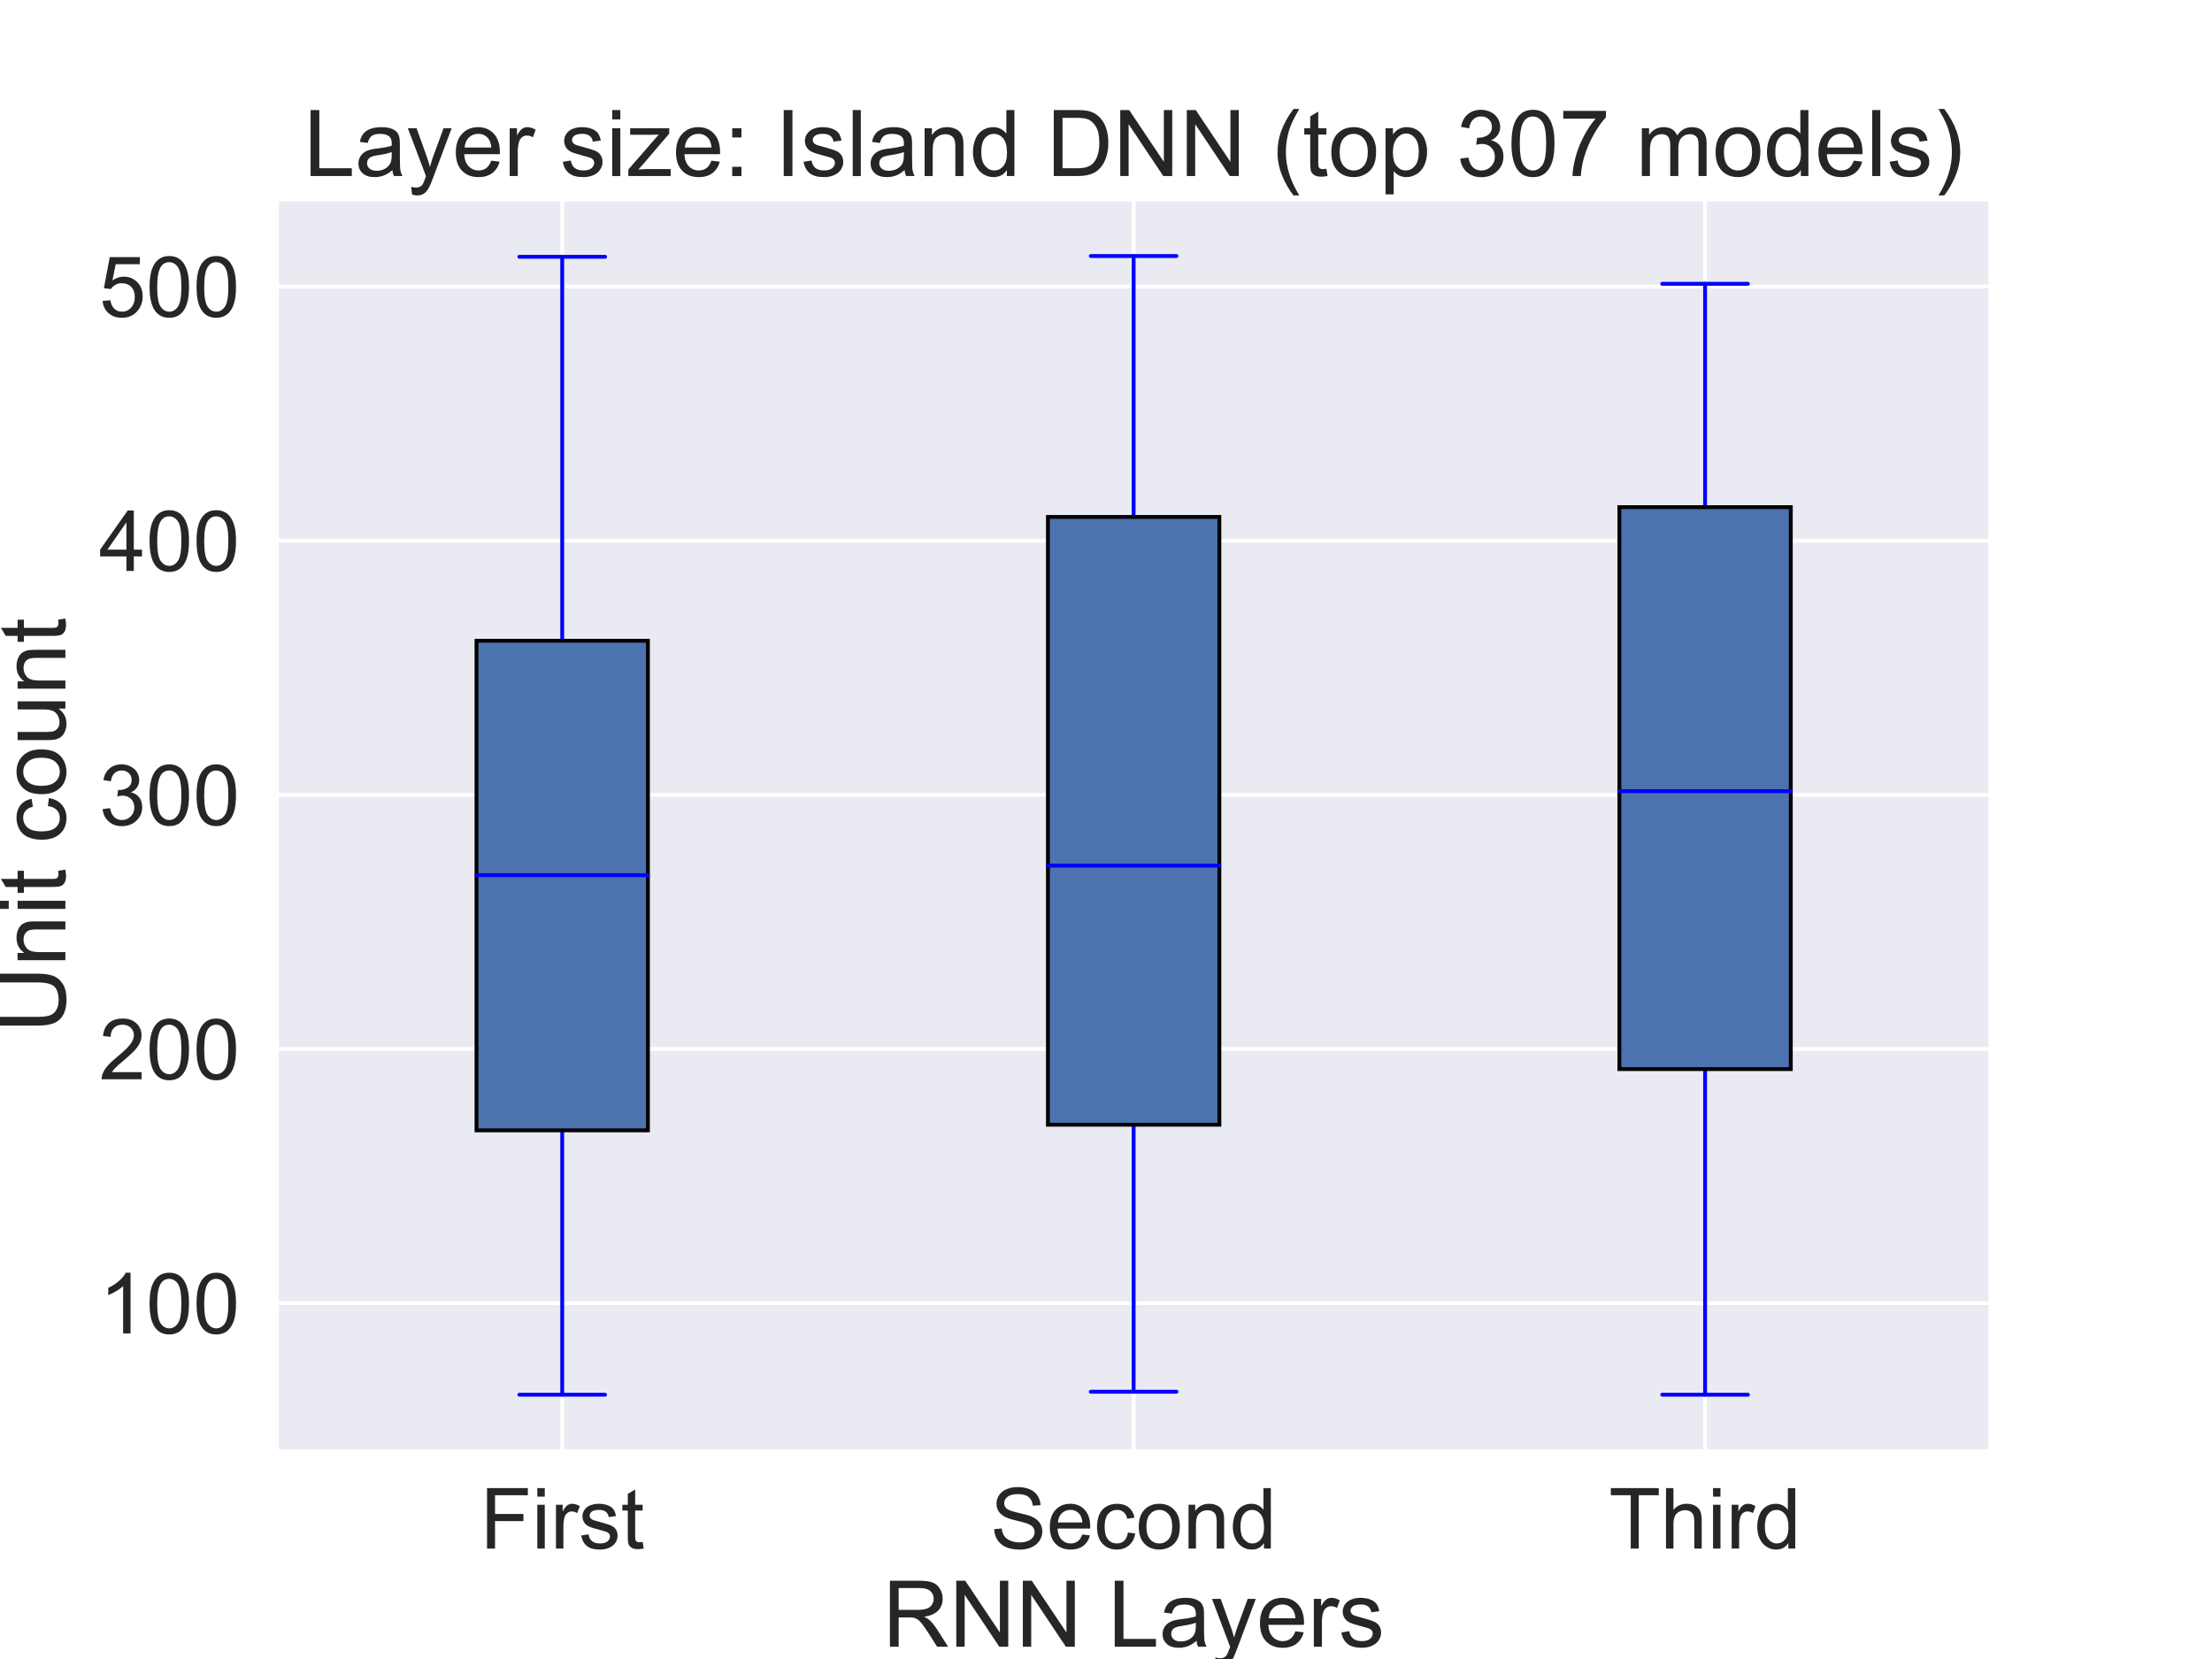
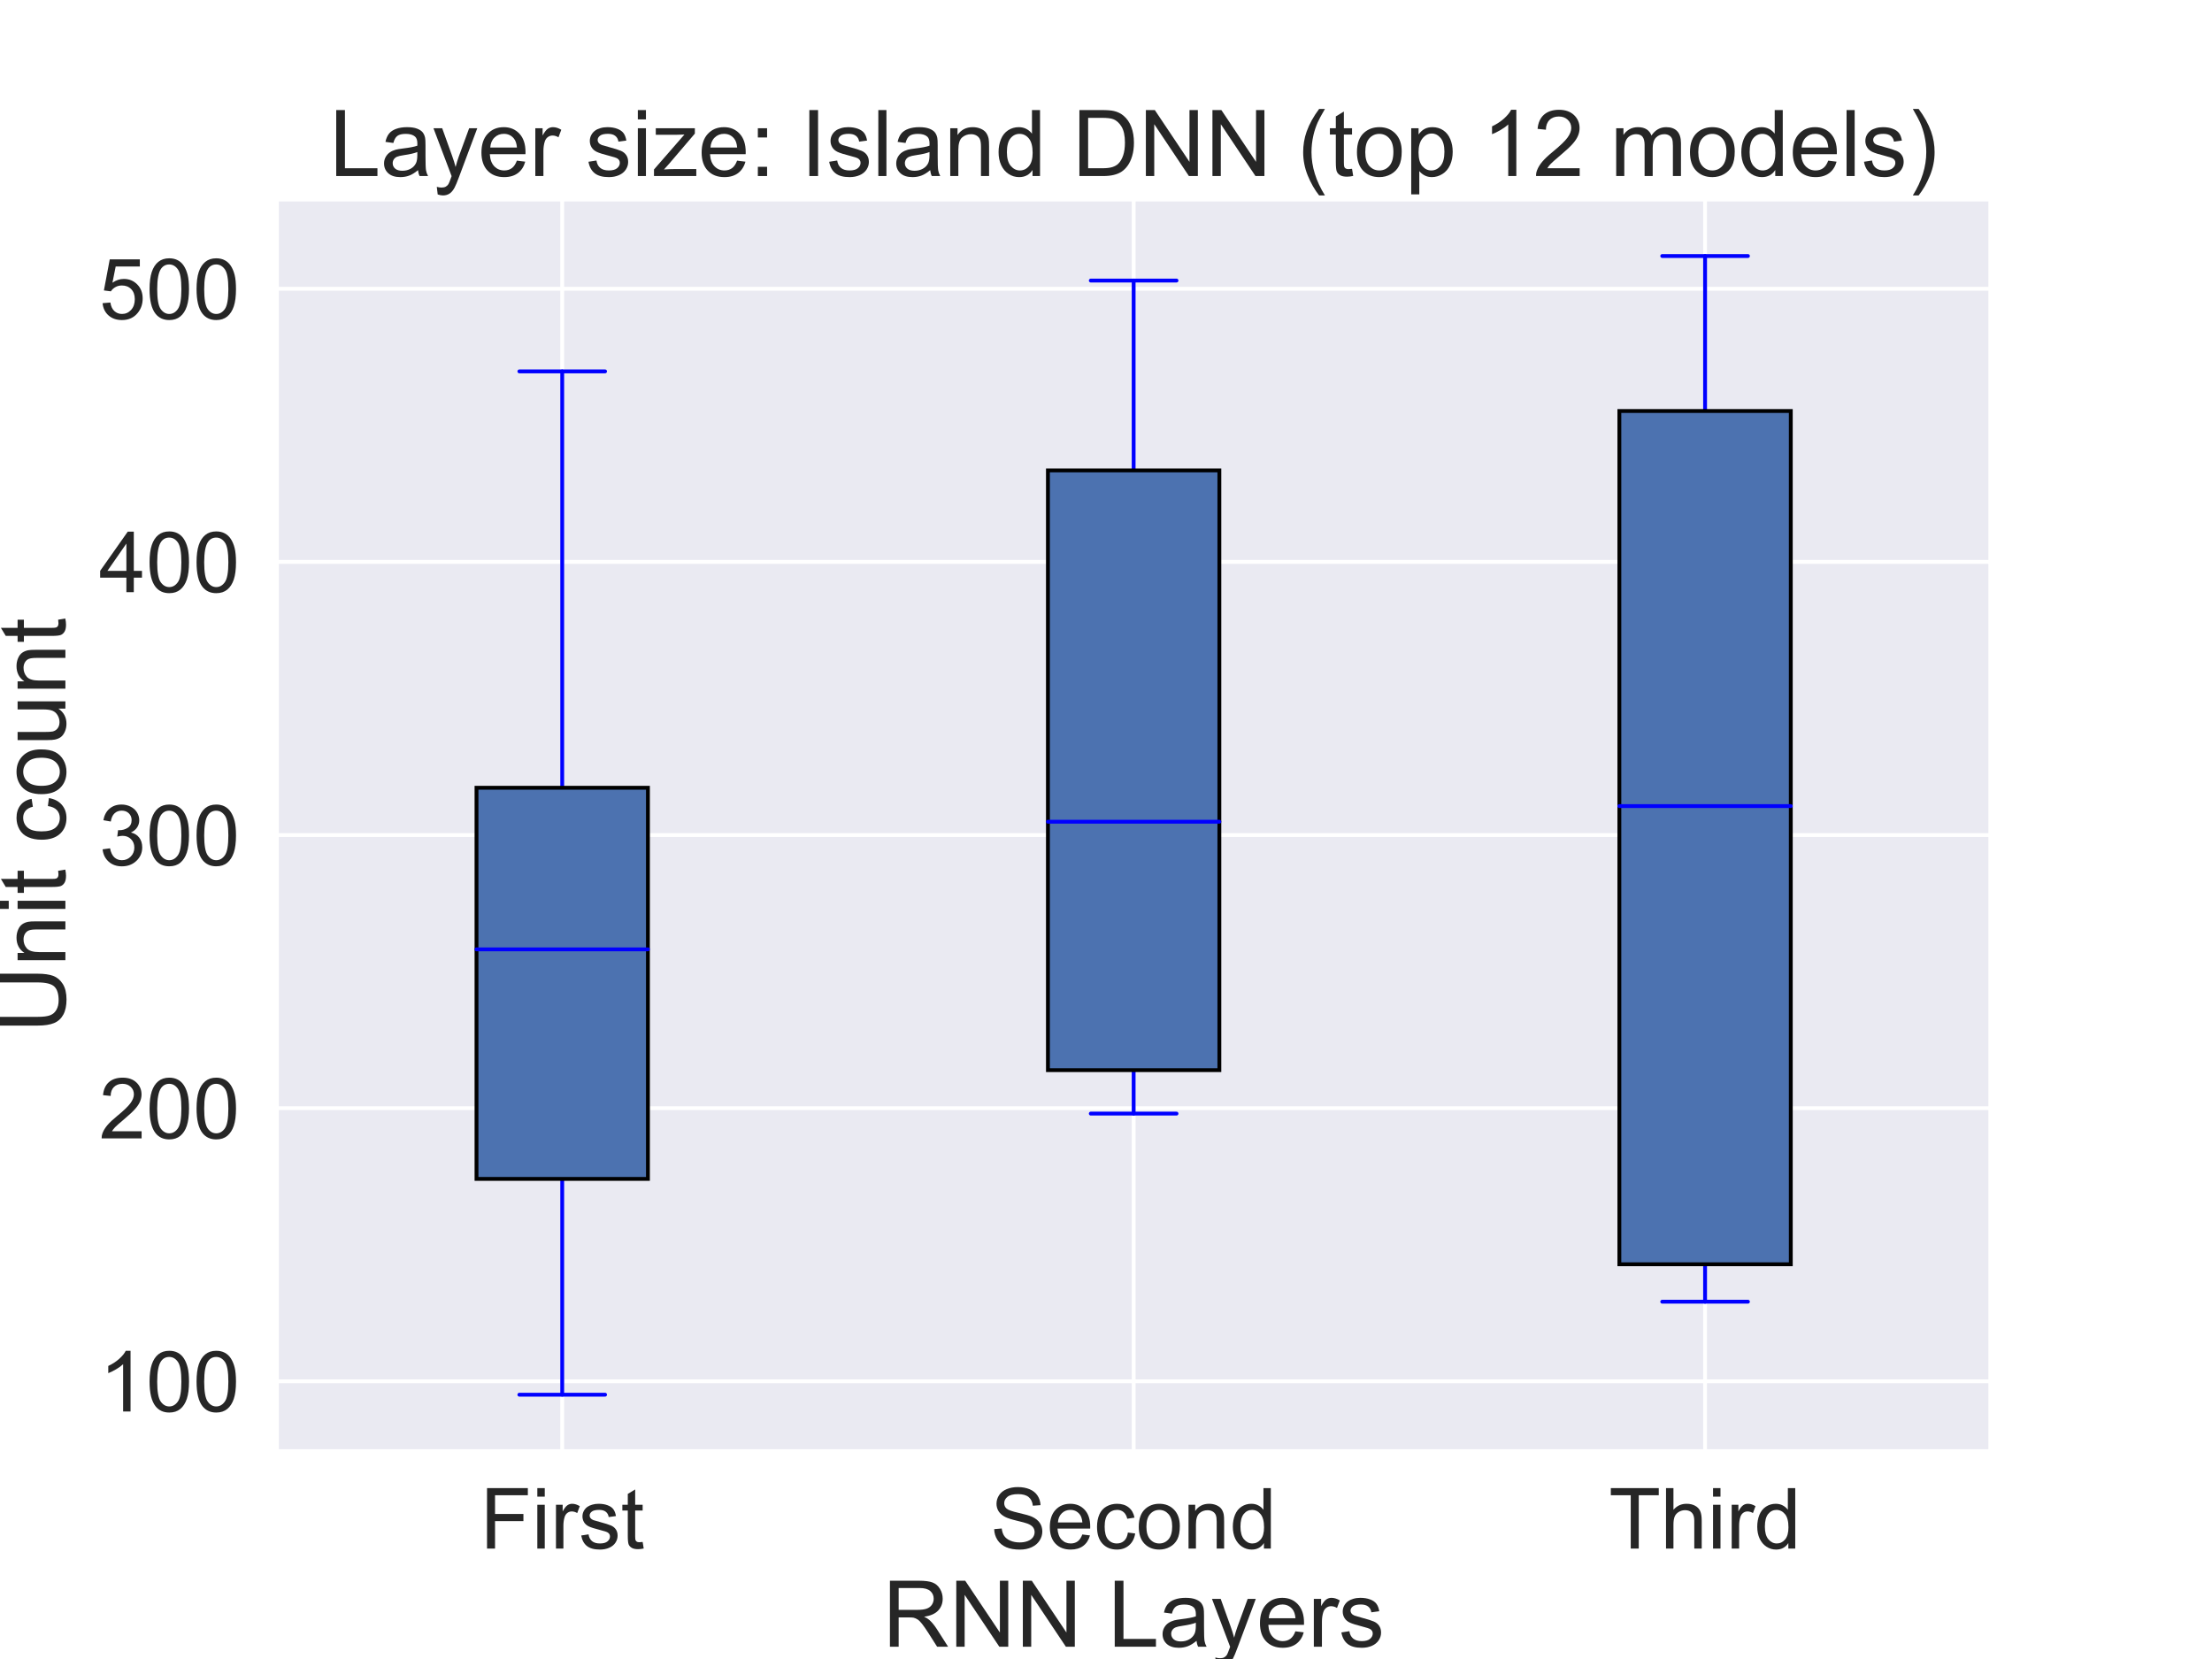
<svg xmlns="http://www.w3.org/2000/svg" xmlns:xlink="http://www.w3.org/1999/xlink" height="432pt" version="1.1" viewBox="0 0 576 432" width="576pt">
  <defs>
    <style type="text/css">
*{stroke-linecap:butt;stroke-linejoin:round;white-space:pre;}
  </style>
  </defs>
  <g id="figure_1">
    <g id="patch_1">
      <path d="M 0 432  L 576 432  L 576 0  L 0 0  z " style="fill:#ffffff;" />
    </g>
    <g id="axes_1">
      <g id="patch_2">
        <path d="M 72 378  L 518.4 378  L 518.4 51.84  L 72 51.84  z " style="fill:#eaeaf2;" />
      </g>
      <g id="matplotlib.axis_1">
        <g id="xtick_1">
          <g id="line2d_1">
-             <path clip-path="url(#p2e2f7b429e)" d="M 146.4 378  L 146.4 51.84  " style="fill:none;stroke:#ffffff;stroke-linecap:round;" />
+             <path clip-path="url(#p1aabded61a)" d="M 146.4 378  L 146.4 51.84  " style="fill:none;stroke:#ffffff;stroke-linecap:round;" />
          </g>
          <g id="text_1">
            <defs>
              <path d="M 8.203 0  L 8.203 71.578  L 56.5 71.578  L 56.5 63.141  L 17.672 63.141  L 17.672 40.969  L 51.266 40.969  L 51.266 32.516  L 17.672 32.516  L 17.672 0  z " id="ArialMT-70" />
              <path d="M 6.641 61.469  L 6.641 71.578  L 15.438 71.578  L 15.438 61.469  z M 6.641 0  L 6.641 51.859  L 15.438 51.859  L 15.438 0  z " id="ArialMT-105" />
              <path d="M 6.5 0  L 6.5 51.859  L 14.406 51.859  L 14.406 44  Q 17.438 49.516 20 51.266  Q 22.562 53.031 25.641 53.031  Q 30.078 53.031 34.672 50.203  L 31.641 42.047  Q 28.422 43.953 25.203 43.953  Q 22.312 43.953 20.016 42.219  Q 17.719 40.484 16.75 37.406  Q 15.281 32.719 15.281 27.156  L 15.281 0  z " id="ArialMT-114" />
              <path d="M 3.078 15.484  L 11.766 16.844  Q 12.5 11.625 15.844 8.844  Q 19.188 6.062 25.203 6.062  Q 31.25 6.062 34.172 8.516  Q 37.109 10.984 37.109 14.312  Q 37.109 17.281 34.516 19  Q 32.719 20.172 25.531 21.969  Q 15.875 24.422 12.141 26.203  Q 8.406 27.984 6.469 31.125  Q 4.547 34.281 4.547 38.094  Q 4.547 41.547 6.125 44.5  Q 7.719 47.469 10.453 49.422  Q 12.5 50.922 16.031 51.969  Q 19.578 53.031 23.641 53.031  Q 29.734 53.031 34.344 51.266  Q 38.969 49.516 41.156 46.5  Q 43.359 43.5 44.188 38.484  L 35.594 37.312  Q 35.016 41.312 32.203 43.547  Q 29.391 45.797 24.266 45.797  Q 18.219 45.797 15.625 43.797  Q 13.031 41.797 13.031 39.109  Q 13.031 37.406 14.109 36.031  Q 15.188 34.625 17.484 33.688  Q 18.797 33.203 25.25 31.453  Q 34.578 28.953 38.25 27.359  Q 41.938 25.781 44.031 22.75  Q 46.141 19.734 46.141 15.234  Q 46.141 10.844 43.578 6.953  Q 41.016 3.078 36.172 0.953  Q 31.344 -1.172 25.25 -1.172  Q 15.141 -1.172 9.844 3.031  Q 4.547 7.234 3.078 15.484  z " id="ArialMT-115" />
              <path d="M 25.781 7.859  L 27.047 0.094  Q 23.344 -0.688 20.406 -0.688  Q 15.625 -0.688 12.984 0.828  Q 10.359 2.344 9.281 4.812  Q 8.203 7.281 8.203 15.188  L 8.203 45.016  L 1.766 45.016  L 1.766 51.859  L 8.203 51.859  L 8.203 64.703  L 16.938 69.969  L 16.938 51.859  L 25.781 51.859  L 25.781 45.016  L 16.938 45.016  L 16.938 14.703  Q 16.938 10.938 17.406 9.859  Q 17.875 8.797 18.922 8.156  Q 19.969 7.516 21.922 7.516  Q 23.391 7.516 25.781 7.859  z " id="ArialMT-116" />
            </defs>
            <g style="fill:#262626;" transform="translate(125.0187 403.2472)scale(0.22 -0.22)">
              <use xlink:href="#ArialMT-70" />
              <use x="61.084" xlink:href="#ArialMT-105" />
              <use x="83.301" xlink:href="#ArialMT-114" />
              <use x="116.602" xlink:href="#ArialMT-115" />
              <use x="166.602" xlink:href="#ArialMT-116" />
            </g>
          </g>
        </g>
        <g id="xtick_2">
          <g id="line2d_2">
-             <path clip-path="url(#p2e2f7b429e)" d="M 295.2 378  L 295.2 51.84  " style="fill:none;stroke:#ffffff;stroke-linecap:round;" />
+             <path clip-path="url(#p1aabded61a)" d="M 295.2 378  L 295.2 51.84  " style="fill:none;stroke:#ffffff;stroke-linecap:round;" />
          </g>
          <g id="text_2">
            <defs>
              <path d="M 4.5 23  L 13.422 23.781  Q 14.062 18.406 16.375 14.969  Q 18.703 11.531 23.578 9.406  Q 28.469 7.281 34.578 7.281  Q 39.984 7.281 44.141 8.891  Q 48.297 10.5 50.312 13.297  Q 52.344 16.109 52.344 19.438  Q 52.344 22.797 50.391 25.312  Q 48.438 27.828 43.953 29.547  Q 41.062 30.672 31.203 33.031  Q 21.344 35.406 17.391 37.5  Q 12.25 40.188 9.734 44.156  Q 7.234 48.141 7.234 53.078  Q 7.234 58.5 10.297 63.203  Q 13.375 67.922 19.281 70.359  Q 25.203 72.797 32.422 72.797  Q 40.375 72.797 46.453 70.234  Q 52.547 67.672 55.812 62.688  Q 59.078 57.719 59.328 51.422  L 50.25 50.734  Q 49.516 57.516 45.281 60.984  Q 41.062 64.453 32.812 64.453  Q 24.219 64.453 20.281 61.297  Q 16.359 58.156 16.359 53.719  Q 16.359 49.859 19.141 47.359  Q 21.875 44.875 33.422 42.266  Q 44.969 39.656 49.266 37.703  Q 55.516 34.812 58.484 30.391  Q 61.469 25.984 61.469 20.219  Q 61.469 14.5 58.203 9.438  Q 54.938 4.391 48.797 1.578  Q 42.672 -1.219 35.016 -1.219  Q 25.297 -1.219 18.719 1.609  Q 12.156 4.438 8.422 10.125  Q 4.688 15.828 4.5 23  z " id="ArialMT-83" />
              <path d="M 42.094 16.703  L 51.172 15.578  Q 49.031 7.625 43.219 3.219  Q 37.406 -1.172 28.375 -1.172  Q 17 -1.172 10.328 5.828  Q 3.656 12.844 3.656 25.484  Q 3.656 38.578 10.391 45.797  Q 17.141 53.031 27.875 53.031  Q 38.281 53.031 44.875 45.953  Q 51.469 38.875 51.469 26.031  Q 51.469 25.25 51.422 23.688  L 12.75 23.688  Q 13.234 15.141 17.578 10.594  Q 21.922 6.062 28.422 6.062  Q 33.25 6.062 36.672 8.594  Q 40.094 11.141 42.094 16.703  z M 13.234 30.906  L 42.188 30.906  Q 41.609 37.453 38.875 40.719  Q 34.672 45.797 27.984 45.797  Q 21.922 45.797 17.797 41.75  Q 13.672 37.703 13.234 30.906  z " id="ArialMT-101" />
              <path d="M 40.438 19  L 49.078 17.875  Q 47.656 8.938 41.812 3.875  Q 35.984 -1.172 27.484 -1.172  Q 16.844 -1.172 10.375 5.781  Q 3.906 12.75 3.906 25.734  Q 3.906 34.125 6.688 40.422  Q 9.469 46.734 15.156 49.875  Q 20.844 53.031 27.547 53.031  Q 35.984 53.031 41.359 48.75  Q 46.734 44.484 48.25 36.625  L 39.703 35.297  Q 38.484 40.531 35.375 43.156  Q 32.281 45.797 27.875 45.797  Q 21.234 45.797 17.078 41.031  Q 12.938 36.281 12.938 25.984  Q 12.938 15.531 16.938 10.797  Q 20.953 6.062 27.391 6.062  Q 32.562 6.062 36.031 9.234  Q 39.5 12.406 40.438 19  z " id="ArialMT-99" />
              <path d="M 3.328 25.922  Q 3.328 40.328 11.328 47.266  Q 18.016 53.031 27.641 53.031  Q 38.328 53.031 45.109 46.016  Q 51.906 39.016 51.906 26.656  Q 51.906 16.656 48.906 10.906  Q 45.906 5.172 40.156 2  Q 34.422 -1.172 27.641 -1.172  Q 16.75 -1.172 10.031 5.812  Q 3.328 12.797 3.328 25.922  z M 12.359 25.922  Q 12.359 15.969 16.703 11.016  Q 21.047 6.062 27.641 6.062  Q 34.188 6.062 38.531 11.031  Q 42.875 16.016 42.875 26.219  Q 42.875 35.844 38.5 40.797  Q 34.125 45.75 27.641 45.75  Q 21.047 45.75 16.703 40.812  Q 12.359 35.891 12.359 25.922  z " id="ArialMT-111" />
              <path d="M 6.594 0  L 6.594 51.859  L 14.5 51.859  L 14.5 44.484  Q 20.219 53.031 31 53.031  Q 35.688 53.031 39.625 51.344  Q 43.562 49.656 45.516 46.922  Q 47.469 44.188 48.25 40.438  Q 48.734 37.984 48.734 31.891  L 48.734 0  L 39.938 0  L 39.938 31.547  Q 39.938 36.922 38.906 39.578  Q 37.891 42.234 35.281 43.812  Q 32.672 45.406 29.156 45.406  Q 23.531 45.406 19.453 41.844  Q 15.375 38.281 15.375 28.328  L 15.375 0  z " id="ArialMT-110" />
              <path d="M 40.234 0  L 40.234 6.547  Q 35.297 -1.172 25.734 -1.172  Q 19.531 -1.172 14.328 2.25  Q 9.125 5.672 6.266 11.797  Q 3.422 17.922 3.422 25.875  Q 3.422 33.641 6 39.969  Q 8.594 46.297 13.766 49.656  Q 18.953 53.031 25.344 53.031  Q 30.031 53.031 33.688 51.047  Q 37.359 49.078 39.656 45.906  L 39.656 71.578  L 48.391 71.578  L 48.391 0  z M 12.453 25.875  Q 12.453 15.922 16.641 10.984  Q 20.844 6.062 26.562 6.062  Q 32.328 6.062 36.344 10.766  Q 40.375 15.484 40.375 25.141  Q 40.375 35.797 36.266 40.766  Q 32.172 45.75 26.172 45.75  Q 20.312 45.75 16.375 40.969  Q 12.453 36.188 12.453 25.875  z " id="ArialMT-100" />
            </defs>
            <g style="fill:#262626;" transform="translate(257.8945 403.2472)scale(0.22 -0.22)">
              <use xlink:href="#ArialMT-83" />
              <use x="66.699" xlink:href="#ArialMT-101" />
              <use x="122.314" xlink:href="#ArialMT-99" />
              <use x="172.314" xlink:href="#ArialMT-111" />
              <use x="227.93" xlink:href="#ArialMT-110" />
              <use x="283.545" xlink:href="#ArialMT-100" />
            </g>
          </g>
        </g>
        <g id="xtick_3">
          <g id="line2d_3">
-             <path clip-path="url(#p2e2f7b429e)" d="M 444 378  L 444 51.84  " style="fill:none;stroke:#ffffff;stroke-linecap:round;" />
+             <path clip-path="url(#p1aabded61a)" d="M 444 378  L 444 51.84  " style="fill:none;stroke:#ffffff;stroke-linecap:round;" />
          </g>
          <g id="text_3">
            <defs>
              <path d="M 25.922 0  L 25.922 63.141  L 2.344 63.141  L 2.344 71.578  L 59.078 71.578  L 59.078 63.141  L 35.406 63.141  L 35.406 0  z " id="ArialMT-84" />
              <path d="M 6.594 0  L 6.594 71.578  L 15.375 71.578  L 15.375 45.906  Q 21.531 53.031 30.906 53.031  Q 36.672 53.031 40.922 50.75  Q 45.172 48.484 47 44.484  Q 48.828 40.484 48.828 32.859  L 48.828 0  L 40.047 0  L 40.047 32.859  Q 40.047 39.453 37.188 42.453  Q 34.328 45.453 29.109 45.453  Q 25.203 45.453 21.75 43.422  Q 18.312 41.406 16.844 37.938  Q 15.375 34.469 15.375 28.375  L 15.375 0  z " id="ArialMT-104" />
            </defs>
            <g style="fill:#262626;" transform="translate(418.9406 403.2472)scale(0.22 -0.22)">
              <use xlink:href="#ArialMT-84" />
              <use x="61.084" xlink:href="#ArialMT-104" />
              <use x="116.699" xlink:href="#ArialMT-105" />
              <use x="138.916" xlink:href="#ArialMT-114" />
              <use x="172.217" xlink:href="#ArialMT-100" />
            </g>
          </g>
        </g>
        <g id="text_4">
          <defs>
            <path d="M 7.859 0  L 7.859 71.578  L 39.594 71.578  Q 49.172 71.578 54.141 69.641  Q 59.125 67.719 62.109 62.828  Q 65.094 57.953 65.094 52.047  Q 65.094 44.438 60.156 39.203  Q 55.219 33.984 44.922 32.562  Q 48.688 30.766 50.641 29  Q 54.781 25.203 58.5 19.484  L 70.953 0  L 59.031 0  L 49.562 14.891  Q 45.406 21.344 42.719 24.75  Q 40.047 28.172 37.922 29.531  Q 35.797 30.906 33.594 31.453  Q 31.984 31.781 28.328 31.781  L 17.328 31.781  L 17.328 0  z M 17.328 39.984  L 37.703 39.984  Q 44.188 39.984 47.844 41.328  Q 51.516 42.672 53.422 45.625  Q 55.328 48.578 55.328 52.047  Q 55.328 57.125 51.641 60.391  Q 47.953 63.672 39.984 63.672  L 17.328 63.672  z " id="ArialMT-82" />
            <path d="M 7.625 0  L 7.625 71.578  L 17.328 71.578  L 54.938 15.375  L 54.938 71.578  L 64.016 71.578  L 64.016 0  L 54.297 0  L 16.703 56.25  L 16.703 0  z " id="ArialMT-78" />
            <path id="ArialMT-32" />
            <path d="M 7.328 0  L 7.328 71.578  L 16.797 71.578  L 16.797 8.453  L 52.047 8.453  L 52.047 0  z " id="ArialMT-76" />
            <path d="M 40.438 6.391  Q 35.547 2.25 31.031 0.531  Q 26.516 -1.172 21.344 -1.172  Q 12.797 -1.172 8.203 3  Q 3.609 7.172 3.609 13.672  Q 3.609 17.484 5.344 20.625  Q 7.078 23.781 9.891 25.688  Q 12.703 27.594 16.219 28.562  Q 18.797 29.25 24.031 29.891  Q 34.672 31.156 39.703 32.906  Q 39.75 34.719 39.75 35.203  Q 39.75 40.578 37.25 42.781  Q 33.891 45.75 27.25 45.75  Q 21.047 45.75 18.094 43.578  Q 15.141 41.406 13.719 35.891  L 5.125 37.062  Q 6.297 42.578 8.984 45.969  Q 11.672 49.359 16.75 51.188  Q 21.828 53.031 28.516 53.031  Q 35.156 53.031 39.297 51.469  Q 43.453 49.906 45.406 47.531  Q 47.359 45.172 48.141 41.547  Q 48.578 39.312 48.578 33.453  L 48.578 21.734  Q 48.578 9.469 49.141 6.219  Q 49.703 2.984 51.375 0  L 42.188 0  Q 40.828 2.734 40.438 6.391  z M 39.703 26.031  Q 34.906 24.078 25.344 22.703  Q 19.922 21.922 17.672 20.938  Q 15.438 19.969 14.203 18.094  Q 12.984 16.219 12.984 13.922  Q 12.984 10.406 15.641 8.062  Q 18.312 5.719 23.438 5.719  Q 28.516 5.719 32.469 7.938  Q 36.422 10.156 38.281 14.016  Q 39.703 17 39.703 22.797  z " id="ArialMT-97" />
            <path d="M 6.203 -19.969  L 5.219 -11.719  Q 8.109 -12.5 10.25 -12.5  Q 13.188 -12.5 14.938 -11.516  Q 16.703 -10.547 17.828 -8.797  Q 18.656 -7.469 20.516 -2.25  Q 20.75 -1.516 21.297 -0.094  L 1.609 51.859  L 11.078 51.859  L 21.875 21.828  Q 23.969 16.109 25.641 9.812  Q 27.156 15.875 29.25 21.625  L 40.328 51.859  L 49.125 51.859  L 29.391 -0.875  Q 26.219 -9.422 24.469 -12.641  Q 22.125 -17 19.094 -19.016  Q 16.062 -21.047 11.859 -21.047  Q 9.328 -21.047 6.203 -19.969  z " id="ArialMT-121" />
          </defs>
          <g style="fill:#262626;" transform="translate(229.8525 428.7984)scale(0.24 -0.24)">
            <use xlink:href="#ArialMT-82" />
            <use x="72.217" xlink:href="#ArialMT-78" />
            <use x="144.434" xlink:href="#ArialMT-78" />
            <use x="216.65" xlink:href="#ArialMT-32" />
            <use x="244.434" xlink:href="#ArialMT-76" />
            <use x="300.049" xlink:href="#ArialMT-97" />
            <use x="355.664" xlink:href="#ArialMT-121" />
            <use x="405.664" xlink:href="#ArialMT-101" />
            <use x="461.279" xlink:href="#ArialMT-114" />
            <use x="494.58" xlink:href="#ArialMT-115" />
          </g>
        </g>
      </g>
      <g id="matplotlib.axis_2">
        <g id="ytick_1">
          <g id="line2d_4">
-             <path clip-path="url(#p2e2f7b429e)" d="M 72 339.348  L 518.4 339.348  " style="fill:none;stroke:#ffffff;stroke-linecap:round;" />
+             <path clip-path="url(#p1aabded61a)" d="M 72 359.68  L 518.4 359.68  " style="fill:none;stroke:#ffffff;stroke-linecap:round;" />
          </g>
          <g id="text_5">
            <defs>
              <path d="M 37.25 0  L 28.469 0  L 28.469 56  Q 25.297 52.984 20.141 49.953  Q 14.984 46.922 10.891 45.406  L 10.891 53.906  Q 18.266 57.375 23.781 62.297  Q 29.297 67.234 31.594 71.875  L 37.25 71.875  z " id="ArialMT-49" />
              <path d="M 4.156 35.297  Q 4.156 48 6.766 55.734  Q 9.375 63.484 14.516 67.672  Q 19.672 71.875 27.484 71.875  Q 33.25 71.875 37.594 69.547  Q 41.938 67.234 44.766 62.859  Q 47.609 58.5 49.219 52.219  Q 50.828 45.953 50.828 35.297  Q 50.828 22.703 48.234 14.969  Q 45.656 7.234 40.5 3  Q 35.359 -1.219 27.484 -1.219  Q 17.141 -1.219 11.234 6.203  Q 4.156 15.141 4.156 35.297  z M 13.188 35.297  Q 13.188 17.672 17.312 11.828  Q 21.438 6 27.484 6  Q 33.547 6 37.672 11.859  Q 41.797 17.719 41.797 35.297  Q 41.797 52.984 37.672 58.781  Q 33.547 64.594 27.391 64.594  Q 21.344 64.594 17.719 59.469  Q 13.188 52.938 13.188 35.297  z " id="ArialMT-48" />
            </defs>
-             <g style="fill:#262626;" transform="translate(25.79781 347.2215)scale(0.22 -0.22)">
+             <g style="fill:#262626;" transform="translate(25.79781 367.5539)scale(0.22 -0.22)">
              <use xlink:href="#ArialMT-49" />
              <use x="55.615" xlink:href="#ArialMT-48" />
              <use x="111.23" xlink:href="#ArialMT-48" />
            </g>
          </g>
        </g>
        <g id="ytick_2">
          <g id="line2d_5">
-             <path clip-path="url(#p2e2f7b429e)" d="M 72 273.163  L 518.4 273.163  " style="fill:none;stroke:#ffffff;stroke-linecap:round;" />
+             <path clip-path="url(#p1aabded61a)" d="M 72 288.56  L 518.4 288.56  " style="fill:none;stroke:#ffffff;stroke-linecap:round;" />
          </g>
          <g id="text_6">
            <defs>
              <path d="M 50.344 8.453  L 50.344 0  L 3.031 0  Q 2.938 3.172 4.047 6.109  Q 5.859 10.938 9.828 15.625  Q 13.812 20.312 21.344 26.469  Q 33.016 36.031 37.109 41.625  Q 41.219 47.219 41.219 52.203  Q 41.219 57.422 37.469 61  Q 33.734 64.594 27.734 64.594  Q 21.391 64.594 17.578 60.781  Q 13.766 56.984 13.719 50.25  L 4.688 51.172  Q 5.609 61.281 11.656 66.578  Q 17.719 71.875 27.938 71.875  Q 38.234 71.875 44.234 66.156  Q 50.25 60.453 50.25 52  Q 50.25 47.703 48.484 43.547  Q 46.734 39.406 42.656 34.812  Q 38.578 30.219 29.109 22.219  Q 21.188 15.578 18.938 13.203  Q 16.703 10.844 15.234 8.453  z " id="ArialMT-50" />
            </defs>
-             <g style="fill:#262626;" transform="translate(25.79781 281.0365)scale(0.22 -0.22)">
+             <g style="fill:#262626;" transform="translate(25.79781 296.4338)scale(0.22 -0.22)">
              <use xlink:href="#ArialMT-50" />
              <use x="55.615" xlink:href="#ArialMT-48" />
              <use x="111.23" xlink:href="#ArialMT-48" />
            </g>
          </g>
        </g>
        <g id="ytick_3">
          <g id="line2d_6">
-             <path clip-path="url(#p2e2f7b429e)" d="M 72 206.978  L 518.4 206.978  " style="fill:none;stroke:#ffffff;stroke-linecap:round;" />
+             <path clip-path="url(#p1aabded61a)" d="M 72 217.44  L 518.4 217.44  " style="fill:none;stroke:#ffffff;stroke-linecap:round;" />
          </g>
          <g id="text_7">
            <defs>
              <path d="M 4.203 18.891  L 12.984 20.062  Q 14.5 12.594 18.141 9.297  Q 21.781 6 27 6  Q 33.203 6 37.469 10.297  Q 41.75 14.594 41.75 20.953  Q 41.75 27 37.797 30.922  Q 33.844 34.859 27.734 34.859  Q 25.25 34.859 21.531 33.891  L 22.516 41.609  Q 23.391 41.5 23.922 41.5  Q 29.547 41.5 34.031 44.422  Q 38.531 47.359 38.531 53.469  Q 38.531 58.297 35.25 61.469  Q 31.984 64.656 26.812 64.656  Q 21.688 64.656 18.266 61.422  Q 14.844 58.203 13.875 51.766  L 5.078 53.328  Q 6.688 62.156 12.391 67.016  Q 18.109 71.875 26.609 71.875  Q 32.469 71.875 37.391 69.359  Q 42.328 66.844 44.938 62.5  Q 47.562 58.156 47.562 53.266  Q 47.562 48.641 45.062 44.828  Q 42.578 41.016 37.703 38.766  Q 44.047 37.312 47.562 32.688  Q 51.078 28.078 51.078 21.141  Q 51.078 11.766 44.234 5.25  Q 37.406 -1.266 26.953 -1.266  Q 17.531 -1.266 11.297 4.344  Q 5.078 9.969 4.203 18.891  z " id="ArialMT-51" />
            </defs>
-             <g style="fill:#262626;" transform="translate(25.79781 214.8514)scale(0.22 -0.22)">
+             <g style="fill:#262626;" transform="translate(25.79781 225.3137)scale(0.22 -0.22)">
              <use xlink:href="#ArialMT-51" />
              <use x="55.615" xlink:href="#ArialMT-48" />
              <use x="111.23" xlink:href="#ArialMT-48" />
            </g>
          </g>
        </g>
        <g id="ytick_4">
          <g id="line2d_7">
-             <path clip-path="url(#p2e2f7b429e)" d="M 72 140.793  L 518.4 140.793  " style="fill:none;stroke:#ffffff;stroke-linecap:round;" />
+             <path clip-path="url(#p1aabded61a)" d="M 72 146.32  L 518.4 146.32  " style="fill:none;stroke:#ffffff;stroke-linecap:round;" />
          </g>
          <g id="text_8">
            <defs>
              <path d="M 32.328 0  L 32.328 17.141  L 1.266 17.141  L 1.266 25.203  L 33.938 71.578  L 41.109 71.578  L 41.109 25.203  L 50.781 25.203  L 50.781 17.141  L 41.109 17.141  L 41.109 0  z M 32.328 25.203  L 32.328 57.469  L 9.906 25.203  z " id="ArialMT-52" />
            </defs>
-             <g style="fill:#262626;" transform="translate(25.79781 148.6663)scale(0.22 -0.22)">
+             <g style="fill:#262626;" transform="translate(25.79781 154.1936)scale(0.22 -0.22)">
              <use xlink:href="#ArialMT-52" />
              <use x="55.615" xlink:href="#ArialMT-48" />
              <use x="111.23" xlink:href="#ArialMT-48" />
            </g>
          </g>
        </g>
        <g id="ytick_5">
          <g id="line2d_8">
-             <path clip-path="url(#p2e2f7b429e)" d="M 72 74.608  L 518.4 74.608  " style="fill:none;stroke:#ffffff;stroke-linecap:round;" />
+             <path clip-path="url(#p1aabded61a)" d="M 72 75.2  L 518.4 75.2  " style="fill:none;stroke:#ffffff;stroke-linecap:round;" />
          </g>
          <g id="text_9">
            <defs>
              <path d="M 4.156 18.75  L 13.375 19.531  Q 14.406 12.797 18.141 9.391  Q 21.875 6 27.156 6  Q 33.5 6 37.891 10.781  Q 42.281 15.578 42.281 23.484  Q 42.281 31 38.062 35.344  Q 33.844 39.703 27 39.703  Q 22.75 39.703 19.328 37.766  Q 15.922 35.844 13.969 32.766  L 5.719 33.844  L 12.641 70.609  L 48.25 70.609  L 48.25 62.203  L 19.672 62.203  L 15.828 42.969  Q 22.266 47.469 29.344 47.469  Q 38.719 47.469 45.156 40.969  Q 51.609 34.469 51.609 24.266  Q 51.609 14.547 45.953 7.469  Q 39.062 -1.219 27.156 -1.219  Q 17.391 -1.219 11.203 4.25  Q 5.031 9.719 4.156 18.75  z " id="ArialMT-53" />
            </defs>
-             <g style="fill:#262626;" transform="translate(25.79781 82.48126)scale(0.22 -0.22)">
+             <g style="fill:#262626;" transform="translate(25.79781 83.07346)scale(0.22 -0.22)">
              <use xlink:href="#ArialMT-53" />
              <use x="55.615" xlink:href="#ArialMT-48" />
              <use x="111.23" xlink:href="#ArialMT-48" />
            </g>
          </g>
        </g>
        <g id="text_10">
          <defs>
            <path d="M 54.688 71.578  L 64.156 71.578  L 64.156 30.219  Q 64.156 19.438 61.719 13.078  Q 59.281 6.734 52.906 2.75  Q 46.531 -1.219 36.188 -1.219  Q 26.125 -1.219 19.719 2.25  Q 13.328 5.719 10.594 12.281  Q 7.859 18.844 7.859 30.219  L 7.859 71.578  L 17.328 71.578  L 17.328 30.281  Q 17.328 20.953 19.062 16.531  Q 20.797 12.109 25.016 9.719  Q 29.25 7.328 35.359 7.328  Q 45.797 7.328 50.234 12.062  Q 54.688 16.797 54.688 30.281  z " id="ArialMT-85" />
            <path d="M 40.578 0  L 40.578 7.625  Q 34.516 -1.172 24.125 -1.172  Q 19.531 -1.172 15.547 0.578  Q 11.578 2.344 9.641 5  Q 7.719 7.672 6.938 11.531  Q 6.391 14.109 6.391 19.734  L 6.391 51.859  L 15.188 51.859  L 15.188 23.094  Q 15.188 16.219 15.719 13.812  Q 16.547 10.359 19.234 8.375  Q 21.922 6.391 25.875 6.391  Q 29.828 6.391 33.297 8.422  Q 36.766 10.453 38.203 13.938  Q 39.656 17.438 39.656 24.078  L 39.656 51.859  L 48.438 51.859  L 48.438 0  z " id="ArialMT-117" />
          </defs>
          <g style="fill:#262626;" transform="translate(17.02781 268.9463)rotate(-90)scale(0.24 -0.24)">
            <use xlink:href="#ArialMT-85" />
            <use x="72.217" xlink:href="#ArialMT-110" />
            <use x="127.832" xlink:href="#ArialMT-105" />
            <use x="150.049" xlink:href="#ArialMT-116" />
            <use x="177.832" xlink:href="#ArialMT-32" />
            <use x="205.615" xlink:href="#ArialMT-99" />
            <use x="255.615" xlink:href="#ArialMT-111" />
            <use x="311.23" xlink:href="#ArialMT-117" />
            <use x="366.846" xlink:href="#ArialMT-110" />
            <use x="422.461" xlink:href="#ArialMT-116" />
          </g>
        </g>
      </g>
      <g id="line2d_9">
-         <path clip-path="url(#p2e2f7b429e)" d="M 146.4 294.342  L 146.4 363.175  " style="fill:none;stroke:#0000ff;stroke-linecap:round;" />
+         <path clip-path="url(#p1aabded61a)" d="M 146.4 306.983  L 146.4 363.175  " style="fill:none;stroke:#0000ff;stroke-linecap:round;" />
      </g>
      <g id="line2d_10">
-         <path clip-path="url(#p2e2f7b429e)" d="M 146.4 166.848  L 146.4 66.864  " style="fill:none;stroke:#0000ff;stroke-linecap:round;" />
+         <path clip-path="url(#p1aabded61a)" d="M 146.4 205.132  L 146.4 96.707  " style="fill:none;stroke:#0000ff;stroke-linecap:round;" />
      </g>
      <g id="line2d_11">
-         <path clip-path="url(#p2e2f7b429e)" d="M 135.24 363.175  L 157.56 363.175  " style="fill:none;stroke:#0000ff;stroke-linecap:round;" />
+         <path clip-path="url(#p1aabded61a)" d="M 135.24 363.175  L 157.56 363.175  " style="fill:none;stroke:#0000ff;stroke-linecap:round;" />
      </g>
      <g id="line2d_12">
-         <path clip-path="url(#p2e2f7b429e)" d="M 135.24 66.864  L 157.56 66.864  " style="fill:none;stroke:#0000ff;stroke-linecap:round;" />
+         <path clip-path="url(#p1aabded61a)" d="M 135.24 96.707  L 157.56 96.707  " style="fill:none;stroke:#0000ff;stroke-linecap:round;" />
      </g>
      <g id="line2d_13" />
      <g id="line2d_14">
-         <path clip-path="url(#p2e2f7b429e)" d="M 295.2 292.878  L 295.2 362.403  " style="fill:none;stroke:#0000ff;stroke-linecap:round;" />
+         <path clip-path="url(#p1aabded61a)" d="M 295.2 278.662  L 295.2 289.978  " style="fill:none;stroke:#0000ff;stroke-linecap:round;" />
      </g>
      <g id="line2d_15">
-         <path clip-path="url(#p2e2f7b429e)" d="M 295.2 134.614  L 295.2 66.665  " style="fill:none;stroke:#0000ff;stroke-linecap:round;" />
+         <path clip-path="url(#p1aabded61a)" d="M 295.2 122.495  L 295.2 73.057  " style="fill:none;stroke:#0000ff;stroke-linecap:round;" />
      </g>
      <g id="line2d_16">
-         <path clip-path="url(#p2e2f7b429e)" d="M 284.04 362.403  L 306.36 362.403  " style="fill:none;stroke:#0000ff;stroke-linecap:round;" />
+         <path clip-path="url(#p1aabded61a)" d="M 284.04 289.978  L 306.36 289.978  " style="fill:none;stroke:#0000ff;stroke-linecap:round;" />
      </g>
      <g id="line2d_17">
-         <path clip-path="url(#p2e2f7b429e)" d="M 284.04 66.665  L 306.36 66.665  " style="fill:none;stroke:#0000ff;stroke-linecap:round;" />
+         <path clip-path="url(#p1aabded61a)" d="M 284.04 73.057  L 306.36 73.057  " style="fill:none;stroke:#0000ff;stroke-linecap:round;" />
      </g>
      <g id="line2d_18" />
      <g id="line2d_19">
-         <path clip-path="url(#p2e2f7b429e)" d="M 444 278.387  L 444 363.175  " style="fill:none;stroke:#0000ff;stroke-linecap:round;" />
+         <path clip-path="url(#p1aabded61a)" d="M 444 329.214  L 444 338.96  " style="fill:none;stroke:#0000ff;stroke-linecap:round;" />
      </g>
      <g id="line2d_20">
-         <path clip-path="url(#p2e2f7b429e)" d="M 444 132.056  L 444 73.897  " style="fill:none;stroke:#0000ff;stroke-linecap:round;" />
+         <path clip-path="url(#p1aabded61a)" d="M 444 107.024  L 444 66.665  " style="fill:none;stroke:#0000ff;stroke-linecap:round;" />
      </g>
      <g id="line2d_21">
-         <path clip-path="url(#p2e2f7b429e)" d="M 432.84 363.175  L 455.16 363.175  " style="fill:none;stroke:#0000ff;stroke-linecap:round;" />
+         <path clip-path="url(#p1aabded61a)" d="M 432.84 338.96  L 455.16 338.96  " style="fill:none;stroke:#0000ff;stroke-linecap:round;" />
      </g>
      <g id="line2d_22">
-         <path clip-path="url(#p2e2f7b429e)" d="M 432.84 73.897  L 455.16 73.897  " style="fill:none;stroke:#0000ff;stroke-linecap:round;" />
+         <path clip-path="url(#p1aabded61a)" d="M 432.84 66.665  L 455.16 66.665  " style="fill:none;stroke:#0000ff;stroke-linecap:round;" />
      </g>
      <g id="line2d_23" />
      <g id="patch_3">
-         <path clip-path="url(#p2e2f7b429e)" d="M 124.08 294.342  L 168.72 294.342  L 168.72 166.848  L 124.08 166.848  L 124.08 294.342  z " style="fill:#4c72b0;stroke:#000000;stroke-linejoin:miter;" />
+         <path clip-path="url(#p1aabded61a)" d="M 124.08 306.983  L 168.72 306.983  L 168.72 205.132  L 124.08 205.132  L 124.08 306.983  z " style="fill:#4c72b0;stroke:#000000;stroke-linejoin:miter;" />
      </g>
      <g id="patch_4">
-         <path clip-path="url(#p2e2f7b429e)" d="M 272.88 292.878  L 317.52 292.878  L 317.52 134.614  L 272.88 134.614  L 272.88 292.878  z " style="fill:#4c72b0;stroke:#000000;stroke-linejoin:miter;" />
+         <path clip-path="url(#p1aabded61a)" d="M 272.88 278.662  L 317.52 278.662  L 317.52 122.495  L 272.88 122.495  L 272.88 278.662  z " style="fill:#4c72b0;stroke:#000000;stroke-linejoin:miter;" />
      </g>
      <g id="patch_5">
-         <path clip-path="url(#p2e2f7b429e)" d="M 421.68 278.387  L 466.32 278.387  L 466.32 132.056  L 421.68 132.056  L 421.68 278.387  z " style="fill:#4c72b0;stroke:#000000;stroke-linejoin:miter;" />
+         <path clip-path="url(#p1aabded61a)" d="M 421.68 329.214  L 466.32 329.214  L 466.32 107.024  L 421.68 107.024  L 421.68 329.214  z " style="fill:#4c72b0;stroke:#000000;stroke-linejoin:miter;" />
      </g>
      <g id="line2d_24">
-         <path clip-path="url(#p2e2f7b429e)" d="M 124.08 227.884  L 168.72 227.884  " style="fill:none;stroke:#0000ff;stroke-linecap:round;" />
+         <path clip-path="url(#p1aabded61a)" d="M 124.08 247.206  L 168.72 247.206  " style="fill:none;stroke:#0000ff;stroke-linecap:round;" />
      </g>
      <g id="line2d_25">
-         <path clip-path="url(#p2e2f7b429e)" d="M 272.88 225.396  L 317.52 225.396  " style="fill:none;stroke:#0000ff;stroke-linecap:round;" />
+         <path clip-path="url(#p1aabded61a)" d="M 272.88 213.974  L 317.52 213.974  " style="fill:none;stroke:#0000ff;stroke-linecap:round;" />
      </g>
      <g id="line2d_26">
-         <path clip-path="url(#p2e2f7b429e)" d="M 421.68 206.023  L 466.32 206.023  " style="fill:none;stroke:#0000ff;stroke-linecap:round;" />
+         <path clip-path="url(#p1aabded61a)" d="M 421.68 209.908  L 466.32 209.908  " style="fill:none;stroke:#0000ff;stroke-linecap:round;" />
      </g>
      <g id="patch_6">
        <path d="M 72 378  L 72 51.84  " style="fill:none;stroke:#ffffff;stroke-linecap:square;stroke-linejoin:miter;stroke-width:1.25;" />
      </g>
      <g id="patch_7">
        <path d="M 518.4 378  L 518.4 51.84  " style="fill:none;stroke:#ffffff;stroke-linecap:square;stroke-linejoin:miter;stroke-width:1.25;" />
      </g>
      <g id="patch_8">
        <path d="M 72 378  L 518.4 378  " style="fill:none;stroke:#ffffff;stroke-linecap:square;stroke-linejoin:miter;stroke-width:1.25;" />
      </g>
      <g id="patch_9">
        <path d="M 72 51.84  L 518.4 51.84  " style="fill:none;stroke:#ffffff;stroke-linecap:square;stroke-linejoin:miter;stroke-width:1.25;" />
      </g>
      <g id="text_11">
        <defs>
          <path d="M 1.953 0  L 1.953 7.125  L 34.969 45.016  Q 29.344 44.734 25.047 44.734  L 3.906 44.734  L 3.906 51.859  L 46.297 51.859  L 46.297 46.047  L 18.219 13.141  L 12.797 7.125  Q 18.703 7.562 23.875 7.562  L 47.859 7.562  L 47.859 0  z " id="ArialMT-122" />
          <path d="M 9.031 41.844  L 9.031 51.859  L 19.047 51.859  L 19.047 41.844  z M 9.031 0  L 9.031 10.016  L 19.047 10.016  L 19.047 0  z " id="ArialMT-58" />
          <path d="M 9.328 0  L 9.328 71.578  L 18.797 71.578  L 18.797 0  z " id="ArialMT-73" />
          <path d="M 6.391 0  L 6.391 71.578  L 15.188 71.578  L 15.188 0  z " id="ArialMT-108" />
          <path d="M 7.719 0  L 7.719 71.578  L 32.375 71.578  Q 40.719 71.578 45.125 70.562  Q 51.266 69.141 55.609 65.438  Q 61.281 60.641 64.078 53.188  Q 66.891 45.75 66.891 36.188  Q 66.891 28.031 64.984 21.734  Q 63.094 15.438 60.109 11.297  Q 57.125 7.172 53.578 4.797  Q 50.047 2.438 45.047 1.219  Q 40.047 0 33.547 0  z M 17.188 8.453  L 32.469 8.453  Q 39.547 8.453 43.578 9.766  Q 47.609 11.078 50 13.484  Q 53.375 16.844 55.25 22.531  Q 57.125 28.219 57.125 36.328  Q 57.125 47.562 53.438 53.594  Q 49.75 59.625 44.484 61.672  Q 40.672 63.141 32.234 63.141  L 17.188 63.141  z " id="ArialMT-68" />
          <path d="M 23.391 -21.047  Q 16.109 -11.859 11.078 0.438  Q 6.062 12.75 6.062 25.922  Q 6.062 37.547 9.812 48.188  Q 14.203 60.547 23.391 72.797  L 29.688 72.797  Q 23.781 62.641 21.875 58.297  Q 18.891 51.562 17.188 44.234  Q 15.094 35.109 15.094 25.875  Q 15.094 2.391 29.688 -21.047  z " id="ArialMT-40" />
          <path d="M 6.594 -19.875  L 6.594 51.859  L 14.594 51.859  L 14.594 45.125  Q 17.438 49.078 21 51.047  Q 24.562 53.031 29.641 53.031  Q 36.281 53.031 41.359 49.609  Q 46.438 46.188 49.016 39.953  Q 51.609 33.734 51.609 26.312  Q 51.609 18.359 48.75 11.984  Q 45.906 5.609 40.453 2.219  Q 35.016 -1.172 29 -1.172  Q 24.609 -1.172 21.109 0.688  Q 17.625 2.547 15.375 5.375  L 15.375 -19.875  z M 14.547 25.641  Q 14.547 15.625 18.594 10.844  Q 22.656 6.062 28.422 6.062  Q 34.281 6.062 38.453 11.016  Q 42.625 15.969 42.625 26.375  Q 42.625 36.281 38.547 41.203  Q 34.469 46.141 28.812 46.141  Q 23.188 46.141 18.859 40.891  Q 14.547 35.641 14.547 25.641  z " id="ArialMT-112" />
-           <path d="M 4.734 62.203  L 4.734 70.656  L 51.078 70.656  L 51.078 63.812  Q 44.234 56.547 37.516 44.484  Q 30.812 32.422 27.156 19.672  Q 24.516 10.688 23.781 0  L 14.75 0  Q 14.891 8.453 18.062 20.406  Q 21.234 32.375 27.172 43.484  Q 33.109 54.594 39.797 62.203  z " id="ArialMT-55" />
          <path d="M 6.594 0  L 6.594 51.859  L 14.453 51.859  L 14.453 44.578  Q 16.891 48.391 20.938 50.703  Q 25 53.031 30.172 53.031  Q 35.938 53.031 39.625 50.641  Q 43.312 48.25 44.828 43.953  Q 50.984 53.031 60.844 53.031  Q 68.562 53.031 72.703 48.75  Q 76.859 44.484 76.859 35.594  L 76.859 0  L 68.109 0  L 68.109 32.672  Q 68.109 37.938 67.25 40.25  Q 66.406 42.578 64.156 43.984  Q 61.922 45.406 58.891 45.406  Q 53.422 45.406 49.797 41.766  Q 46.188 38.141 46.188 30.125  L 46.188 0  L 37.406 0  L 37.406 33.688  Q 37.406 39.547 35.25 42.469  Q 33.109 45.406 28.219 45.406  Q 24.516 45.406 21.359 43.453  Q 18.219 41.5 16.797 37.734  Q 15.375 33.984 15.375 26.906  L 15.375 0  z " id="ArialMT-109" />
          <path d="M 12.359 -21.047  L 6.062 -21.047  Q 20.656 2.391 20.656 25.875  Q 20.656 35.062 18.562 44.094  Q 16.891 51.422 13.922 58.156  Q 12.016 62.547 6.062 72.797  L 12.359 72.797  Q 21.531 60.547 25.922 48.188  Q 29.688 37.547 29.688 25.922  Q 29.688 12.75 24.625 0.438  Q 19.578 -11.859 12.359 -21.047  z " id="ArialMT-41" />
        </defs>
-         <g style="fill:#262626;" transform="translate(79.11938 45.84)scale(0.24 -0.24)">
+         <g style="fill:#262626;" transform="translate(85.7925 45.84)scale(0.24 -0.24)">
          <use xlink:href="#ArialMT-76" />
          <use x="55.615" xlink:href="#ArialMT-97" />
          <use x="111.23" xlink:href="#ArialMT-121" />
          <use x="161.23" xlink:href="#ArialMT-101" />
          <use x="216.846" xlink:href="#ArialMT-114" />
          <use x="250.146" xlink:href="#ArialMT-32" />
          <use x="277.93" xlink:href="#ArialMT-115" />
          <use x="327.93" xlink:href="#ArialMT-105" />
          <use x="350.146" xlink:href="#ArialMT-122" />
          <use x="400.146" xlink:href="#ArialMT-101" />
          <use x="455.762" xlink:href="#ArialMT-58" />
          <use x="483.545" xlink:href="#ArialMT-32" />
          <use x="511.328" xlink:href="#ArialMT-73" />
          <use x="539.111" xlink:href="#ArialMT-115" />
          <use x="589.111" xlink:href="#ArialMT-108" />
          <use x="611.328" xlink:href="#ArialMT-97" />
          <use x="666.943" xlink:href="#ArialMT-110" />
          <use x="722.559" xlink:href="#ArialMT-100" />
          <use x="778.174" xlink:href="#ArialMT-32" />
          <use x="805.957" xlink:href="#ArialMT-68" />
          <use x="878.174" xlink:href="#ArialMT-78" />
          <use x="950.391" xlink:href="#ArialMT-78" />
          <use x="1022.607" xlink:href="#ArialMT-32" />
          <use x="1050.391" xlink:href="#ArialMT-40" />
          <use x="1083.691" xlink:href="#ArialMT-116" />
          <use x="1111.475" xlink:href="#ArialMT-111" />
          <use x="1167.09" xlink:href="#ArialMT-112" />
          <use x="1222.705" xlink:href="#ArialMT-32" />
-           <use x="1250.488" xlink:href="#ArialMT-51" />
-           <use x="1306.104" xlink:href="#ArialMT-48" />
-           <use x="1361.719" xlink:href="#ArialMT-55" />
-           <use x="1417.334" xlink:href="#ArialMT-32" />
-           <use x="1445.117" xlink:href="#ArialMT-109" />
-           <use x="1528.418" xlink:href="#ArialMT-111" />
-           <use x="1584.033" xlink:href="#ArialMT-100" />
-           <use x="1639.648" xlink:href="#ArialMT-101" />
-           <use x="1695.264" xlink:href="#ArialMT-108" />
-           <use x="1717.48" xlink:href="#ArialMT-115" />
-           <use x="1767.48" xlink:href="#ArialMT-41" />
+           <use x="1250.488" xlink:href="#ArialMT-49" />
+           <use x="1306.104" xlink:href="#ArialMT-50" />
+           <use x="1361.719" xlink:href="#ArialMT-32" />
+           <use x="1389.502" xlink:href="#ArialMT-109" />
+           <use x="1472.803" xlink:href="#ArialMT-111" />
+           <use x="1528.418" xlink:href="#ArialMT-100" />
+           <use x="1584.033" xlink:href="#ArialMT-101" />
+           <use x="1639.648" xlink:href="#ArialMT-108" />
+           <use x="1661.865" xlink:href="#ArialMT-115" />
+           <use x="1711.865" xlink:href="#ArialMT-41" />
        </g>
      </g>
    </g>
  </g>
  <defs>
-     <clipPath id="p2e2f7b429e">
+     <clipPath id="p1aabded61a">
      <rect height="326.16" width="446.4" x="72" y="51.84" />
    </clipPath>
  </defs>
</svg>
